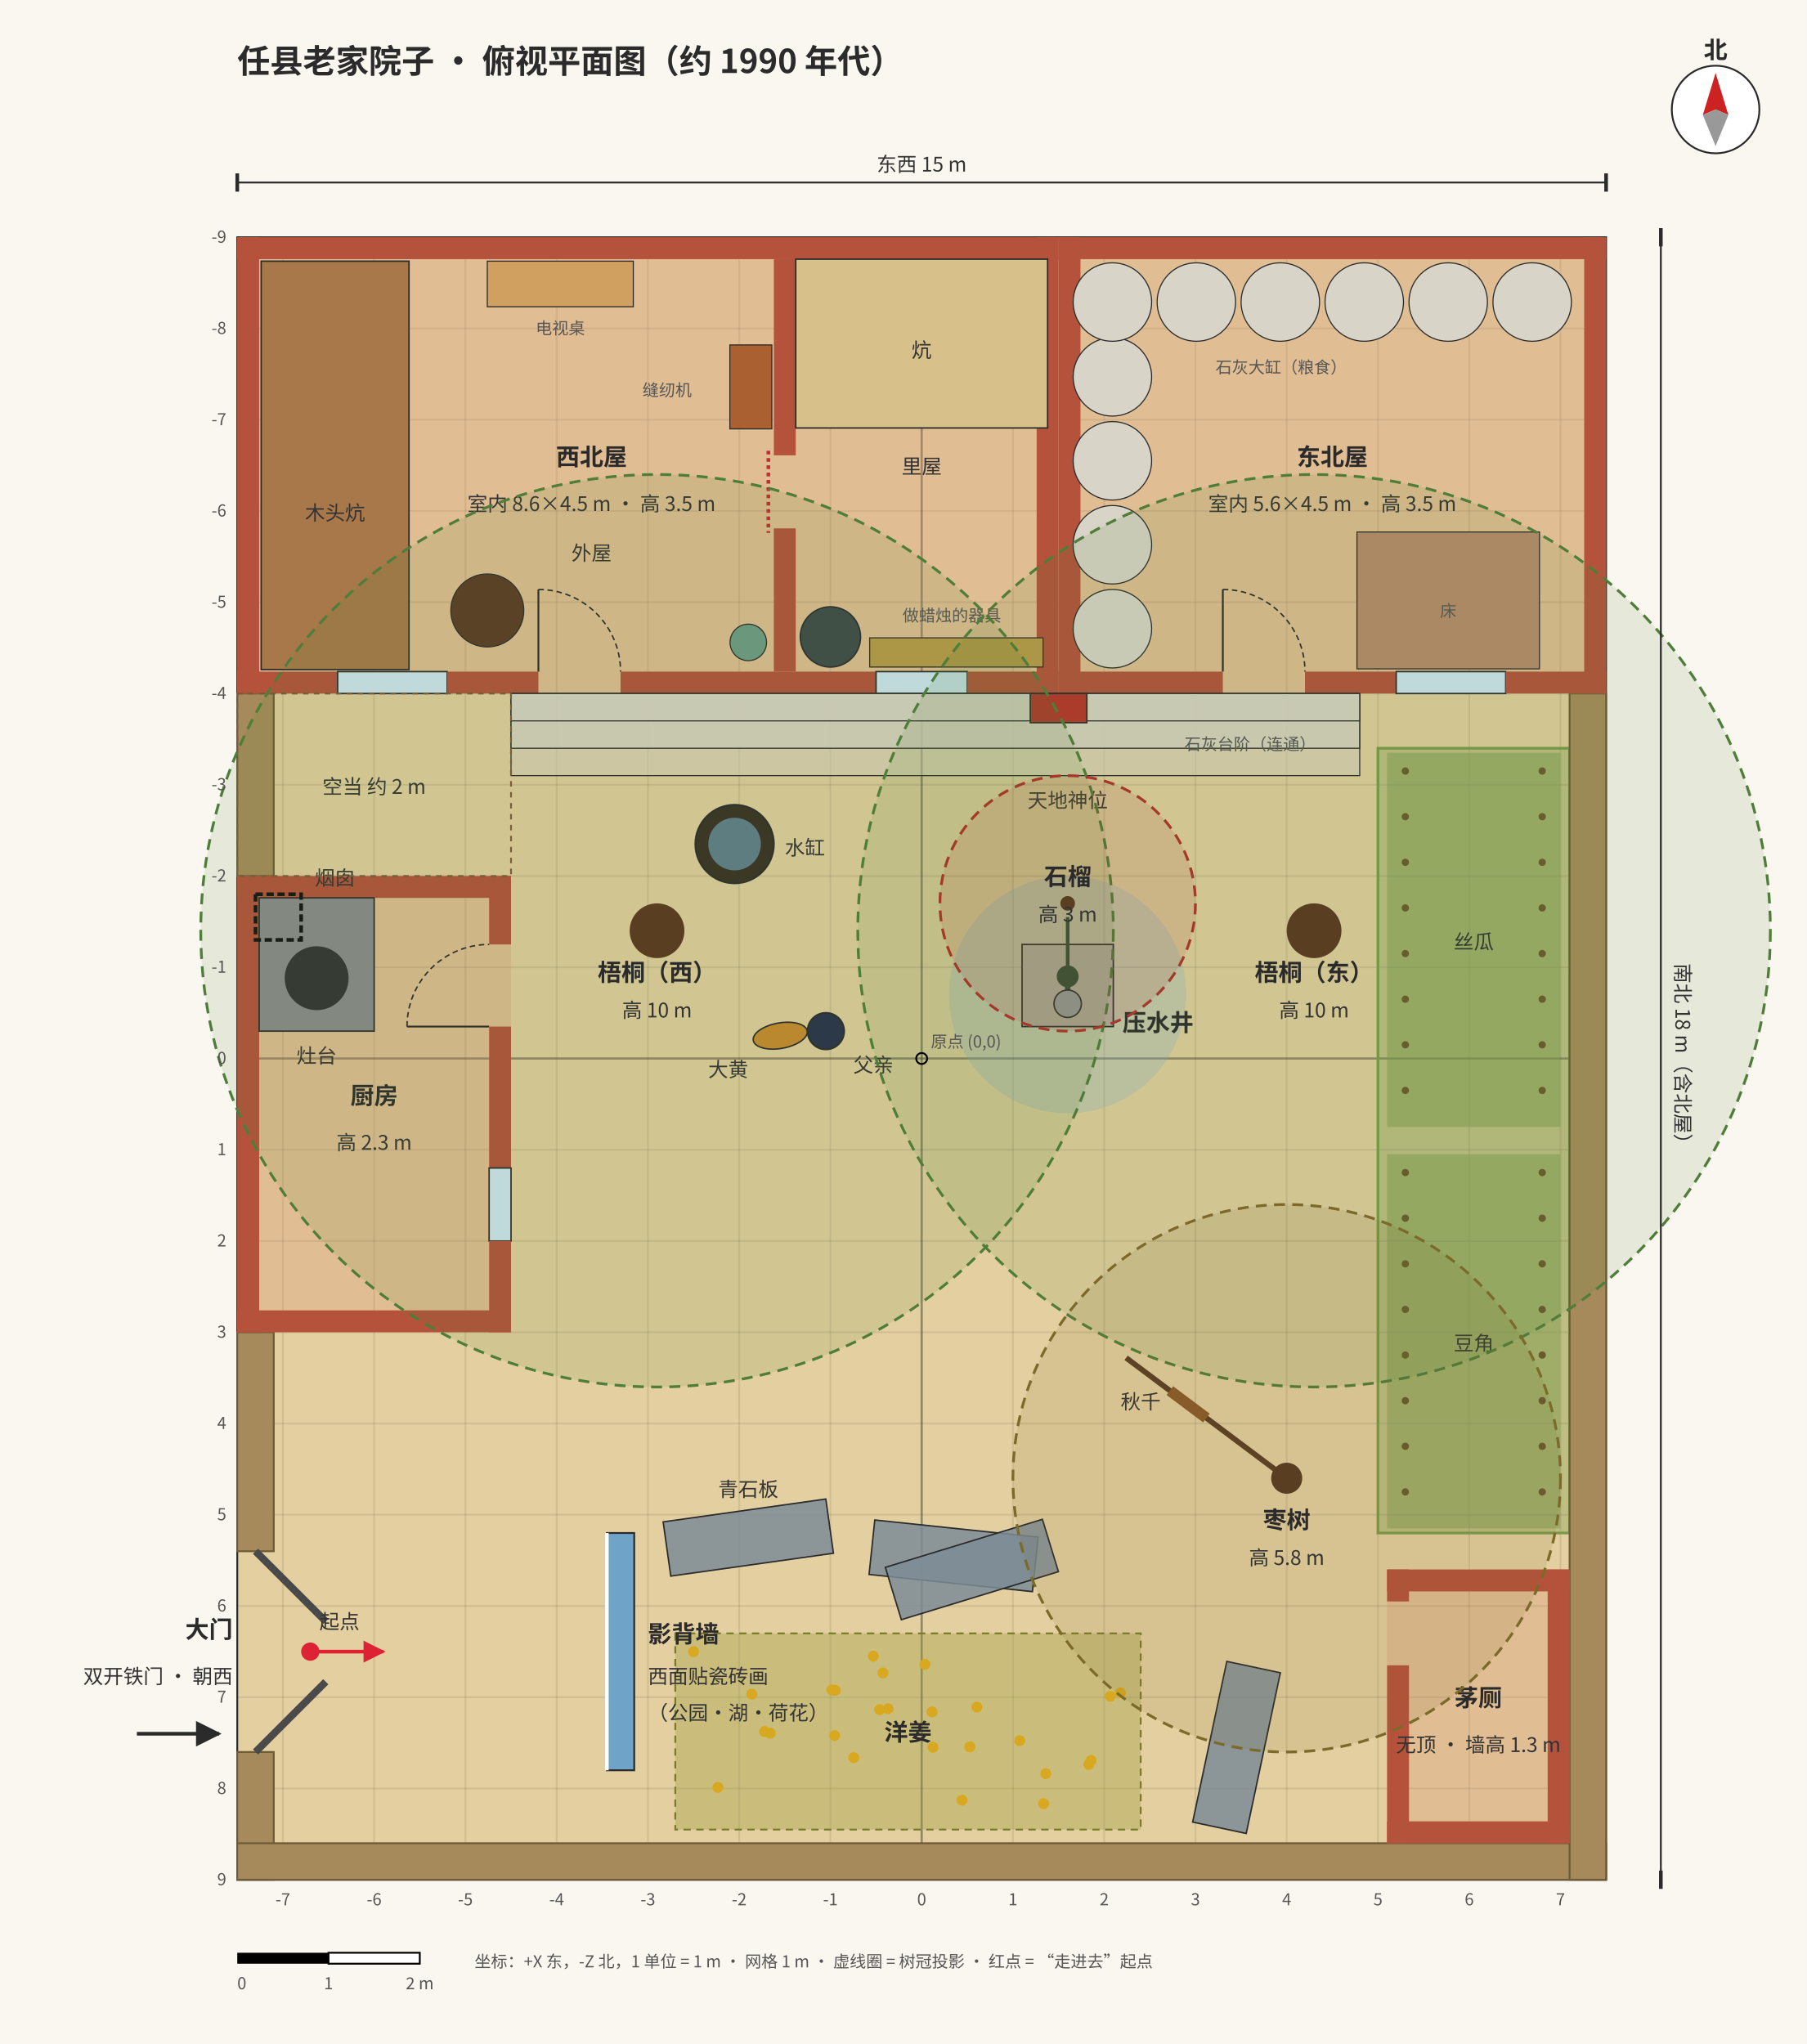
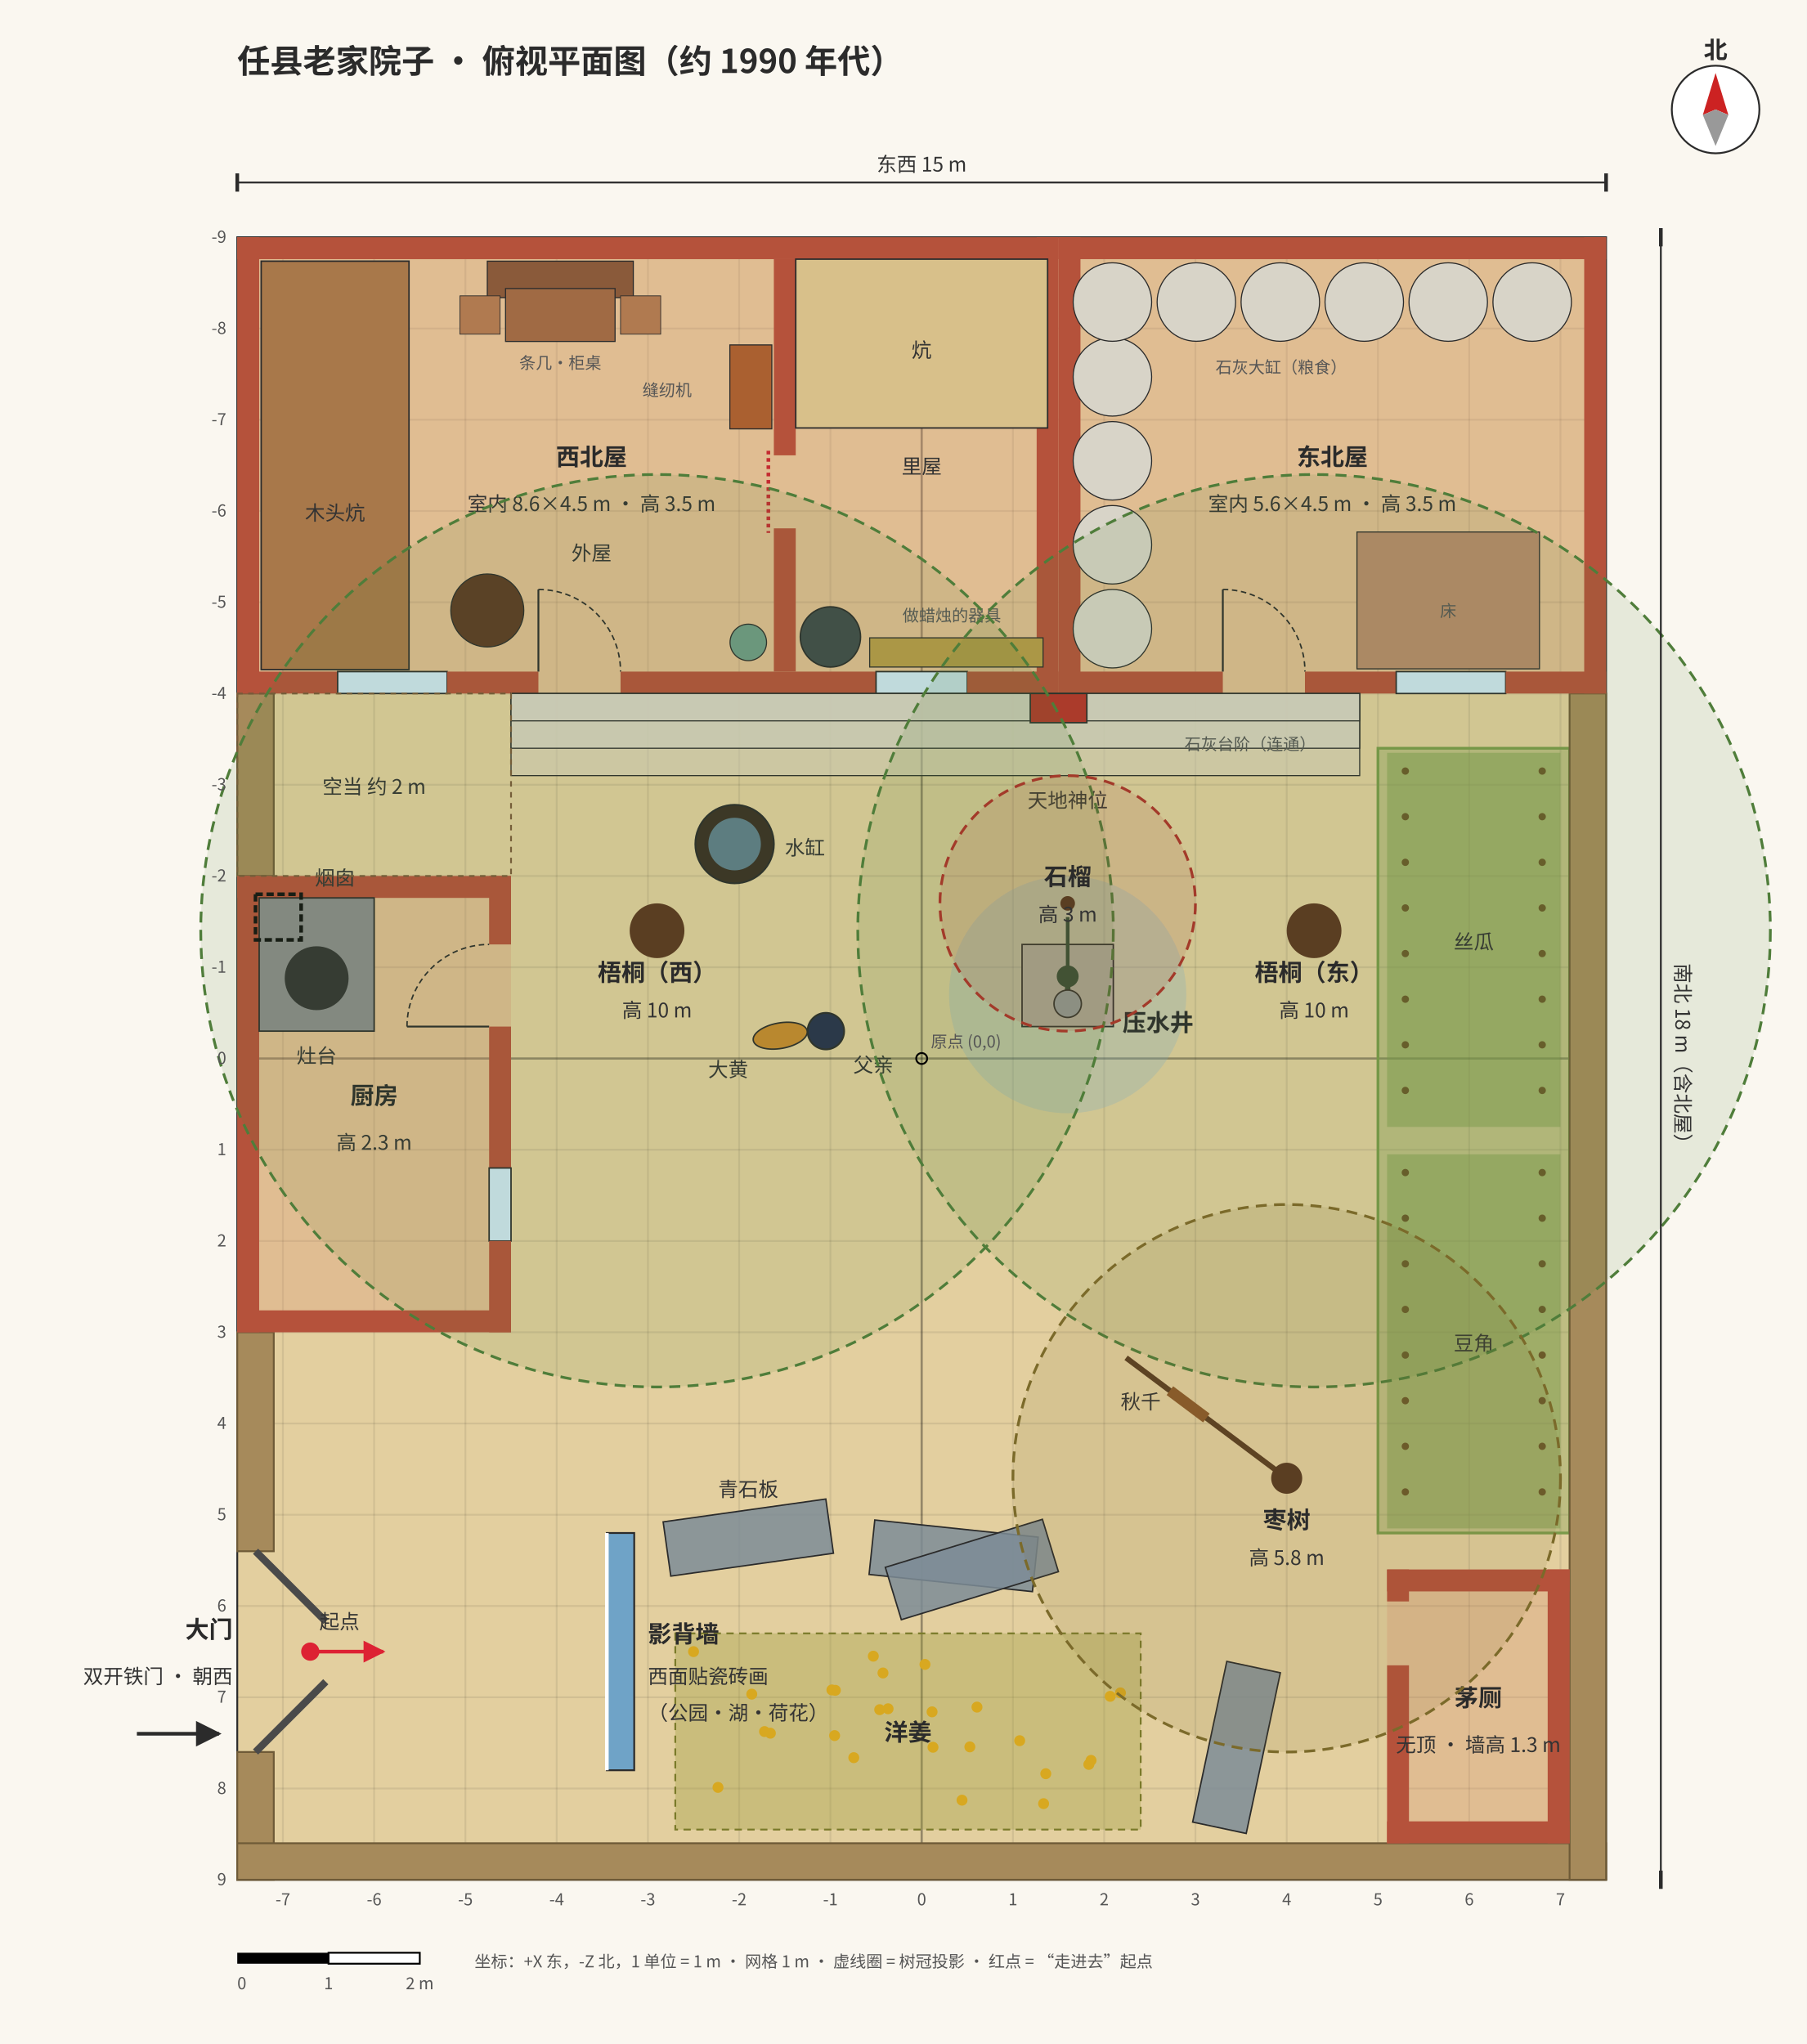
<svg xmlns="http://www.w3.org/2000/svg" width="990" height="1120" viewBox="0 0 990 1120" font-family="'Noto Sans CJK SC','PingFang SC','Microsoft YaHei',sans-serif">
  <defs>
    <marker id="arr" viewBox="0 0 10 10" refX="9" refY="5" markerWidth="7" markerHeight="7" orient="auto">
      <path d="M0,0 L10,5 L0,10 z" fill="#2b2b2b" />
    </marker>
    <marker id="arrR" viewBox="0 0 10 10" refX="9" refY="5" markerWidth="6" markerHeight="6" orient="auto">
      <path d="M0,0 L10,5 L0,10 z" fill="#d23" />
    </marker>
    <marker id="tick" viewBox="0 0 2 10" refX="1" refY="5" markerWidth="2" markerHeight="10">
      <rect width="2" height="10" fill="#2b2b2b" />
    </marker>
    <style>.b{font-size:13px;font-weight:600;fill:#2b2b2b}.s{font-size:11px;fill:#333}.xs{font-size:9px;fill:#555}</style>
  </defs>
  <rect width="100%" height="100%" fill="#faf7f0" />
  <text x="130" y="40" font-size="18" font-weight="700" fill="#2b2b2b">任县老家院子 · 俯视平面图（约 1990 年代）</text>
  <rect x="130" y="130" width="750" height="900" fill="#e3cf9f" stroke="#2b2b2b" stroke-width="1" />
  <line x1="155" y1="130" x2="155" y2="1030" stroke="#000" stroke-opacity="0.08" stroke-width="1" />
  <line x1="205" y1="130" x2="205" y2="1030" stroke="#000" stroke-opacity="0.08" stroke-width="1" />
  <line x1="255" y1="130" x2="255" y2="1030" stroke="#000" stroke-opacity="0.08" stroke-width="1" />
  <line x1="305" y1="130" x2="305" y2="1030" stroke="#000" stroke-opacity="0.08" stroke-width="1" />
  <line x1="355" y1="130" x2="355" y2="1030" stroke="#000" stroke-opacity="0.08" stroke-width="1" />
  <line x1="405" y1="130" x2="405" y2="1030" stroke="#000" stroke-opacity="0.08" stroke-width="1" />
  <line x1="455" y1="130" x2="455" y2="1030" stroke="#000" stroke-opacity="0.08" stroke-width="1" />
  <line x1="505" y1="130" x2="505" y2="1030" stroke="#000" stroke-opacity="0.35" stroke-width="1.2" />
  <line x1="555" y1="130" x2="555" y2="1030" stroke="#000" stroke-opacity="0.08" stroke-width="1" />
  <line x1="605" y1="130" x2="605" y2="1030" stroke="#000" stroke-opacity="0.08" stroke-width="1" />
  <line x1="655" y1="130" x2="655" y2="1030" stroke="#000" stroke-opacity="0.08" stroke-width="1" />
  <line x1="705" y1="130" x2="705" y2="1030" stroke="#000" stroke-opacity="0.08" stroke-width="1" />
  <line x1="755" y1="130" x2="755" y2="1030" stroke="#000" stroke-opacity="0.08" stroke-width="1" />
  <line x1="805" y1="130" x2="805" y2="1030" stroke="#000" stroke-opacity="0.08" stroke-width="1" />
  <line x1="855" y1="130" x2="855" y2="1030" stroke="#000" stroke-opacity="0.08" stroke-width="1" />
  <line x1="130" y1="130" x2="880" y2="130" stroke="#000" stroke-opacity="0.08" stroke-width="1" />
  <line x1="130" y1="180" x2="880" y2="180" stroke="#000" stroke-opacity="0.08" stroke-width="1" />
  <line x1="130" y1="230" x2="880" y2="230" stroke="#000" stroke-opacity="0.08" stroke-width="1" />
  <line x1="130" y1="280" x2="880" y2="280" stroke="#000" stroke-opacity="0.08" stroke-width="1" />
  <line x1="130" y1="330" x2="880" y2="330" stroke="#000" stroke-opacity="0.08" stroke-width="1" />
  <line x1="130" y1="380" x2="880" y2="380" stroke="#000" stroke-opacity="0.08" stroke-width="1" />
  <line x1="130" y1="430" x2="880" y2="430" stroke="#000" stroke-opacity="0.08" stroke-width="1" />
  <line x1="130" y1="480" x2="880" y2="480" stroke="#000" stroke-opacity="0.08" stroke-width="1" />
  <line x1="130" y1="530" x2="880" y2="530" stroke="#000" stroke-opacity="0.08" stroke-width="1" />
  <line x1="130" y1="580" x2="880" y2="580" stroke="#000" stroke-opacity="0.35" stroke-width="1.2" />
  <line x1="130" y1="630" x2="880" y2="630" stroke="#000" stroke-opacity="0.08" stroke-width="1" />
  <line x1="130" y1="680" x2="880" y2="680" stroke="#000" stroke-opacity="0.08" stroke-width="1" />
  <line x1="130" y1="730" x2="880" y2="730" stroke="#000" stroke-opacity="0.08" stroke-width="1" />
  <line x1="130" y1="780" x2="880" y2="780" stroke="#000" stroke-opacity="0.08" stroke-width="1" />
  <line x1="130" y1="830" x2="880" y2="830" stroke="#000" stroke-opacity="0.08" stroke-width="1" />
  <line x1="130" y1="880" x2="880" y2="880" stroke="#000" stroke-opacity="0.08" stroke-width="1" />
  <line x1="130" y1="930" x2="880" y2="930" stroke="#000" stroke-opacity="0.08" stroke-width="1" />
  <line x1="130" y1="980" x2="880" y2="980" stroke="#000" stroke-opacity="0.08" stroke-width="1" />
  <line x1="130" y1="1030" x2="880" y2="1030" stroke="#000" stroke-opacity="0.08" stroke-width="1" />
  <rect x="755" y="410" width="105" height="430" fill="#7a9a4a" fill-opacity="0.35" stroke="#7a9a4a" stroke-width="1.5" />
  <rect x="760" y="412.5" width="95" height="205" fill="#7a9a4a" fill-opacity="0.45" stroke="none" />
  <circle cx="770" cy="422.5" r="2" fill="#6b5a2a" />
  <circle cx="845" cy="422.5" r="2" fill="#6b5a2a" />
  <circle cx="770" cy="447.5" r="2" fill="#6b5a2a" />
  <circle cx="845" cy="447.5" r="2" fill="#6b5a2a" />
  <circle cx="770" cy="472.5" r="2" fill="#6b5a2a" />
  <circle cx="845" cy="472.5" r="2" fill="#6b5a2a" />
  <circle cx="770" cy="497.5" r="2" fill="#6b5a2a" />
  <circle cx="845" cy="497.5" r="2" fill="#6b5a2a" />
  <circle cx="770" cy="522.5" r="2" fill="#6b5a2a" />
  <circle cx="845" cy="522.5" r="2" fill="#6b5a2a" />
  <circle cx="770" cy="547.5" r="2" fill="#6b5a2a" />
  <circle cx="845" cy="547.5" r="2" fill="#6b5a2a" />
  <circle cx="770" cy="572.5" r="2" fill="#6b5a2a" />
  <circle cx="845" cy="572.5" r="2" fill="#6b5a2a" />
  <circle cx="770" cy="597.5" r="2" fill="#6b5a2a" />
  <circle cx="845" cy="597.5" r="2" fill="#6b5a2a" />
  <text x="807.5" y="520" class="s" text-anchor="middle">丝瓜</text>
  <rect x="760" y="632.5" width="95" height="205" fill="#7a9a4a" fill-opacity="0.45" stroke="none" />
  <circle cx="770" cy="642.5" r="2" fill="#6b5a2a" />
  <circle cx="845" cy="642.5" r="2" fill="#6b5a2a" />
  <circle cx="770" cy="667.5" r="2" fill="#6b5a2a" />
  <circle cx="845" cy="667.5" r="2" fill="#6b5a2a" />
  <circle cx="770" cy="692.5" r="2" fill="#6b5a2a" />
  <circle cx="845" cy="692.5" r="2" fill="#6b5a2a" />
  <circle cx="770" cy="717.5" r="2" fill="#6b5a2a" />
  <circle cx="845" cy="717.5" r="2" fill="#6b5a2a" />
  <circle cx="770" cy="742.5" r="2" fill="#6b5a2a" />
  <circle cx="845" cy="742.5" r="2" fill="#6b5a2a" />
  <circle cx="770" cy="767.5" r="2" fill="#6b5a2a" />
  <circle cx="845" cy="767.5" r="2" fill="#6b5a2a" />
  <circle cx="770" cy="792.5" r="2" fill="#6b5a2a" />
  <circle cx="845" cy="792.5" r="2" fill="#6b5a2a" />
  <circle cx="770" cy="817.5" r="2" fill="#6b5a2a" />
  <circle cx="845" cy="817.5" r="2" fill="#6b5a2a" />
  <text x="807.5" y="740" class="s" text-anchor="middle">豆角</text>
  <rect x="130" y="380" width="20" height="100" fill="#a68a5b" stroke="#6e5a37" stroke-width="1" />
  <rect x="130" y="730" width="20" height="120" fill="#a68a5b" stroke="#6e5a37" stroke-width="1" />
  <rect x="130" y="960" width="20" height="70" fill="#a68a5b" stroke="#6e5a37" stroke-width="1" />
  <rect x="130" y="1010" width="750" height="20" fill="#a68a5b" stroke="#6e5a37" stroke-width="1" />
  <rect x="860" y="380" width="20" height="650" fill="#a68a5b" stroke="#6e5a37" stroke-width="1" />
  <rect x="130" y="130" width="450" height="250" fill="#d98a6c" fill-opacity="0.25" stroke="none" />
  <rect x="130" y="130" width="450" height="12" fill="#b5523b" stroke="none" />
  <rect x="130" y="368" width="55" height="12" fill="#b5523b" stroke="none" />
  <rect x="185" y="368" width="60" height="12" fill="#cfe6f2" stroke="#2b2b2b" stroke-width="0.8" />
  <rect x="245" y="368" width="50" height="12" fill="#b5523b" stroke="none" />
  <line x1="295" y1="368" x2="295" y2="323" stroke="#2b2b2b" stroke-width="1" />
  <path d="M295,323 A45,45 0 0 1 340,368" fill="none" stroke="#2b2b2b" stroke-width="0.8" stroke-dasharray="3 2" />
  <rect x="340" y="368" width="140" height="12" fill="#b5523b" stroke="none" />
  <rect x="480" y="368" width="50" height="12" fill="#cfe6f2" stroke="#2b2b2b" stroke-width="0.8" />
  <rect x="530" y="368" width="50" height="12" fill="#b5523b" stroke="none" />
  <rect x="130" y="130" width="12" height="250" fill="#b5523b" stroke="none" />
  <rect x="568" y="130" width="12" height="250" fill="#b5523b" stroke="none" />
  <text x="324.1" y="255" class="b" text-anchor="middle">西北屋</text>
  <text x="324.1" y="280" class="s" text-anchor="middle">室内 8.6×4.5 m · 高 3.5 m</text>
  <rect x="580" y="130" width="300" height="250" fill="#d98a6c" fill-opacity="0.25" stroke="none" />
  <rect x="580" y="130" width="300" height="12" fill="#b5523b" stroke="none" />
  <rect x="580" y="368" width="90" height="12" fill="#b5523b" stroke="none" />
  <line x1="670" y1="368" x2="670" y2="323" stroke="#2b2b2b" stroke-width="1" />
  <path d="M670,323 A45,45 0 0 1 715,368" fill="none" stroke="#2b2b2b" stroke-width="0.8" stroke-dasharray="3 2" />
  <rect x="715" y="368" width="50" height="12" fill="#b5523b" stroke="none" />
  <rect x="765" y="368" width="60" height="12" fill="#cfe6f2" stroke="#2b2b2b" stroke-width="0.8" />
  <rect x="825" y="368" width="55" height="12" fill="#b5523b" stroke="none" />
  <rect x="580" y="130" width="12" height="250" fill="#b5523b" stroke="none" />
  <rect x="868" y="130" width="12" height="250" fill="#b5523b" stroke="none" />
  <text x="730" y="255" class="b" text-anchor="middle">东北屋</text>
  <text x="730" y="280" class="s" text-anchor="middle">室内 5.6×4.5 m · 高 3.5 m</text>
  <rect x="424" y="142" width="12" height="107.5" fill="#b5523b" stroke="none" />
  <rect x="424" y="289.5" width="12" height="78.5" fill="#b5523b" stroke="none" />
  <line x1="421" y1="247" x2="421" y2="292" stroke="#c42a30" stroke-width="2" stroke-dasharray="2 2" />
  <rect x="436" y="142" width="138" height="92.5" fill="#d8c08a" stroke="#2b2b2b" stroke-width="0.8" />
  <text x="505" y="195.8" class="s" text-anchor="middle">炕</text>
  <circle cx="455" cy="349" r="16.5" fill="#3f4a4a" stroke="#2b2b2b" stroke-width="0.8" />
  <rect x="476.5" y="349.5" width="95" height="16" fill="#b89a48" stroke="#2b2b2b" stroke-width="0.6" />
  <text x="521.5" y="340.5" class="xs" text-anchor="middle">做蜡烛的器具</text>
  <rect x="143.1" y="143.1" width="81" height="223.8" fill="#a8784a" stroke="#2b2b2b" stroke-width="0.8" />
  <text x="183.6" y="285" class="s" text-anchor="middle">木头炕</text>
-   <rect x="267" y="143.1" width="80" height="25" fill="#d0a060" stroke="#2b2b2b" stroke-width="0.6" />
-   <text x="307" y="183.1" class="xs" text-anchor="middle">电视桌</text>
+   <rect x="267" y="143.1" width="80" height="20" fill="#8a5a3a" stroke="#2b2b2b" stroke-width="0.6" />
+   <rect x="277" y="158.1" width="60" height="29" fill="#a06a44" stroke="#2b2b2b" stroke-width="0.6" />
+   <rect x="252" y="162.1" width="22" height="21" fill="#b07a50" stroke="#2b2b2b" stroke-width="0.4" />
+   <rect x="340" y="162.1" width="22" height="21" fill="#b07a50" stroke="#2b2b2b" stroke-width="0.4" />
+   <text x="307" y="202.1" class="xs" text-anchor="middle">条几·柜桌</text>
  <circle cx="267" cy="334.5" r="20" fill="#5c3a24" stroke="#2b2b2b" stroke-width="0.6" />
  <circle cx="410" cy="352" r="10" fill="#6f9a86" stroke="#2b2b2b" stroke-width="0.6" />
  <rect x="399.9" y="189" width="23" height="46" fill="#aa6030" stroke="#2b2b2b" stroke-width="0.6" />
  <text x="379" y="217" class="xs" text-anchor="end">缝纫机</text>
  <text x="324.1" y="307" class="s" text-anchor="middle">外屋</text>
  <text x="505" y="259.5" class="s" text-anchor="middle">里屋</text>
  <circle cx="609.5" cy="344.5" r="21.5" fill="#d8d4c8" stroke="#2b2b2b" stroke-width="0.6" />
  <circle cx="609.5" cy="298.5" r="21.5" fill="#d8d4c8" stroke="#2b2b2b" stroke-width="0.6" />
  <circle cx="609.5" cy="252.5" r="21.5" fill="#d8d4c8" stroke="#2b2b2b" stroke-width="0.6" />
  <circle cx="609.5" cy="206.5" r="21.5" fill="#d8d4c8" stroke="#2b2b2b" stroke-width="0.6" />
  <circle cx="609.5" cy="165.5" r="21.5" fill="#d8d4c8" stroke="#2b2b2b" stroke-width="0.6" />
  <circle cx="655.5" cy="165.5" r="21.5" fill="#d8d4c8" stroke="#2b2b2b" stroke-width="0.6" />
  <circle cx="701.5" cy="165.5" r="21.5" fill="#d8d4c8" stroke="#2b2b2b" stroke-width="0.6" />
  <circle cx="747.5" cy="165.5" r="21.5" fill="#d8d4c8" stroke="#2b2b2b" stroke-width="0.6" />
  <circle cx="793.5" cy="165.5" r="21.5" fill="#d8d4c8" stroke="#2b2b2b" stroke-width="0.6" />
  <circle cx="839.5" cy="165.5" r="21.5" fill="#d8d4c8" stroke="#2b2b2b" stroke-width="0.6" />
  <text x="666" y="204.5" class="xs">石灰大缸（粮食）</text>
  <rect x="743.5" y="291.5" width="100" height="75" fill="#b88a6a" stroke="#2b2b2b" stroke-width="0.6" />
  <text x="793.5" y="338" class="xs" text-anchor="middle">床</text>
  <rect x="130" y="480" width="150" height="250" fill="#d98a6c" fill-opacity="0.25" stroke="none" />
  <rect x="130" y="480" width="150" height="12" fill="#b5523b" stroke="none" />
  <rect x="130" y="718" width="150" height="12" fill="#b5523b" stroke="none" />
  <rect x="130" y="480" width="12" height="250" fill="#b5523b" stroke="none" />
  <rect x="268" y="480" width="12" height="37.5" fill="#b5523b" stroke="none" />
  <line x1="268" y1="562.5" x2="223" y2="562.5" stroke="#2b2b2b" stroke-width="1" />
  <path d="M223,562.5 A45,45 0 0 1 268,517.5" fill="none" stroke="#2b2b2b" stroke-width="0.8" stroke-dasharray="3 2" />
  <rect x="268" y="562.5" width="12" height="77.5" fill="#b5523b" stroke="none" />
  <rect x="268" y="640" width="12" height="40" fill="#cfe6f2" stroke="#2b2b2b" stroke-width="0.8" />
  <rect x="268" y="680" width="12" height="50" fill="#b5523b" stroke="none" />
  <text x="205" y="605" class="b" text-anchor="middle">厨房</text>
  <text x="205" y="630" class="s" text-anchor="middle">高 2.3 m</text>
  <rect x="142" y="492" width="63" height="73" fill="#8a8a8a" stroke="#2b2b2b" stroke-width="0.8" />
  <circle cx="173.5" cy="536" r="17.5" fill="#333" />
  <text x="173.5" y="582.5" class="s" text-anchor="middle">灶台</text>
  <rect x="140" y="490" width="25" height="25" fill="none" stroke="#111" stroke-width="2" stroke-dasharray="4 2" />
  <text x="172.5" y="485" class="s">烟囱</text>
  <rect x="280" y="380" width="465" height="45" fill="#d8d3c4" fill-opacity="0.5" stroke="#2b2b2b" stroke-width="0.6" />
  <rect x="280" y="380" width="465" height="30" fill="#d8d3c4" fill-opacity="0.7" stroke="#2b2b2b" stroke-width="0.6" />
  <rect x="280" y="380" width="465" height="15" fill="#d8d3c4" fill-opacity="0.9" stroke="#2b2b2b" stroke-width="0.6" />
  <text x="685" y="411" class="xs" text-anchor="middle">石灰台阶（连通）</text>
  <rect x="564.5" y="380" width="31" height="16" fill="#b8322a" stroke="#2b2b2b" stroke-width="0.8" />
  <text x="585" y="442.5" class="s" text-anchor="middle" fill="#b8322a">天地神位</text>
  <circle cx="402.5" cy="462.5" r="21.5" fill="#3a2e24" stroke="#2b2b2b" stroke-width="1" />
  <circle cx="402.5" cy="462.5" r="14.4" fill="#5f7d8a" />
  <text x="430" y="468.5" class="s">水缸</text>
  <rect x="370" y="895" width="255" height="107.5" fill="#9a9a3a" fill-opacity="0.35" stroke="#7a7a2a" stroke-width="1" stroke-dasharray="4 3" />
  <circle cx="380" cy="905" r="3" fill="#d8a820" />
  <circle cx="596.6" cy="966.8" r="3" fill="#d8a820" />
  <circle cx="393.4" cy="979.4" r="3" fill="#d8a820" />
  <circle cx="511.2" cy="957.4" r="3" fill="#d8a820" />
  <circle cx="467.8" cy="963.1" r="3" fill="#d8a820" />
  <circle cx="486.6" cy="936.3" r="3" fill="#d8a820" />
  <circle cx="527.1" cy="986.4" r="3" fill="#d8a820" />
  <circle cx="418.9" cy="948.8" r="3" fill="#d8a820" />
  <circle cx="457.3" cy="951" r="3" fill="#d8a820" />
  <circle cx="506.8" cy="912" r="3" fill="#d8a820" />
  <circle cx="608.3" cy="929.5" r="3" fill="#d8a820" />
  <circle cx="573" cy="971.9" r="3" fill="#d8a820" />
  <circle cx="422.1" cy="949.7" r="3" fill="#d8a820" />
  <circle cx="613.9" cy="927.6" r="3" fill="#d8a820" />
  <circle cx="571.8" cy="988.3" r="3" fill="#d8a820" />
  <circle cx="483.8" cy="916.7" r="3" fill="#d8a820" />
  <circle cx="597.8" cy="964.6" r="3" fill="#d8a820" />
  <circle cx="482" cy="936.8" r="3" fill="#d8a820" />
  <circle cx="531.4" cy="957.2" r="3" fill="#d8a820" />
  <circle cx="455.8" cy="926" r="3" fill="#d8a820" />
  <circle cx="558.7" cy="953.8" r="3" fill="#d8a820" />
  <circle cx="510.7" cy="938" r="3" fill="#d8a820" />
  <circle cx="535.3" cy="935.4" r="3" fill="#d8a820" />
  <circle cx="478.5" cy="907.5" r="3" fill="#d8a820" />
  <circle cx="411.9" cy="928.3" r="3" fill="#d8a820" />
  <circle cx="457.7" cy="926.2" r="3" fill="#d8a820" />
  <text x="497.5" y="953.8" class="b" text-anchor="middle">洋姜</text>
  <rect x="365" y="827.5" width="90" height="30" fill="#7d8c96" fill-opacity="0.85" stroke="#2b2b2b" stroke-width="0.8" transform="rotate(-8 410 842.5)" />
  <rect x="477.5" y="837.5" width="90" height="30" fill="#7d8c96" fill-opacity="0.85" stroke="#2b2b2b" stroke-width="0.8" transform="rotate(6 522.5 852.5)" />
  <rect x="487.5" y="845" width="90" height="30" fill="#7d8c96" fill-opacity="0.85" stroke="#2b2b2b" stroke-width="0.8" transform="rotate(-17 532.5 860)" />
  <rect x="632.5" y="942.5" width="90" height="30" fill="#7d8c96" fill-opacity="0.85" stroke="#2b2b2b" stroke-width="0.8" transform="rotate(-78 677.5 957.5)" />
  <text x="410" y="820" class="s" text-anchor="middle">青石板</text>
  <line x1="705" y1="810" x2="617" y2="744" stroke="#5a3e22" stroke-width="3" />
  <line x1="661" y1="777" x2="641" y2="762" stroke="#8a5a2a" stroke-width="6" />
  <text x="636" y="772" class="s" text-anchor="end">秋千</text>
  <circle cx="452.5" cy="565" r="10" fill="#26304c" stroke="#2b2b2b" stroke-width="1" />
  <ellipse cx="427.5" cy="567.5" rx="15" ry="7" fill="#c8892f" stroke="#2b2b2b" stroke-width="0.8" transform="rotate(-10 427.5 567.5)" />
  <text x="467.5" y="587.5" class="s">父亲</text>
  <text x="410" y="590" class="s" text-anchor="end">大黄</text>
  <rect x="130" y="380" width="150" height="100" fill="none" stroke="#7a5a3a" stroke-width="1" stroke-dasharray="3 3" />
  <text x="205" y="435" class="s" text-anchor="middle">空当 约 2 m</text>
  <rect x="760" y="860" width="100" height="150" fill="#d98a6c" fill-opacity="0.25" stroke="none" />
  <rect x="760" y="860" width="100" height="12" fill="#b5523b" stroke="none" />
  <rect x="760" y="998" width="100" height="12" fill="#b5523b" stroke="none" />
  <rect x="760" y="860" width="12" height="17.5" fill="#b5523b" stroke="none" />
  <rect x="760" y="912.5" width="12" height="97.5" fill="#b5523b" stroke="none" />
  <rect x="848" y="860" width="12" height="150" fill="#b5523b" stroke="none" />
  <text x="810" y="935" class="b" text-anchor="middle">茅厕</text>
  <text x="810" y="960" class="s" text-anchor="middle">无顶 · 墙高 1.3 m</text>
  <line x1="140" y1="850" x2="178.5" y2="888.5" stroke="#4a4a4a" stroke-width="4" />
  <line x1="140" y1="960" x2="178.5" y2="921.5" stroke="#4a4a4a" stroke-width="4" />
  <text x="127.5" y="897.5" class="b" text-anchor="end">大门</text>
  <text x="127.5" y="922.5" class="s" text-anchor="end">双开铁门 · 朝西</text>
  <path d="M75,950 L120,950" stroke="#2b2b2b" stroke-width="2" marker-end="url(#arr)" />
  <rect x="332.5" y="840" width="15" height="130" fill="#6fa3c7" stroke="#2b2b2b" stroke-width="1" />
  <line x1="332.5" y1="840" x2="332.5" y2="970" stroke="#fff" stroke-width="2" />
  <text x="355" y="900" class="b">影背墙</text>
  <text x="355" y="922.5" class="s">西面贴瓷砖画</text>
  <text x="355" y="942.5" class="s">（公园·湖·荷花）</text>
  <circle cx="585" cy="545" r="65" fill="#7fb2d6" fill-opacity="0.25" />
  <rect x="560" y="517.5" width="50" height="45" fill="#b9b4a8" stroke="#2b2b2b" stroke-width="0.8" />
  <circle cx="585" cy="535" r="6" fill="#2f4a35" />
  <line x1="585" y1="535" x2="585" y2="552.5" stroke="#2f4a35" stroke-width="3" />
  <line x1="585" y1="535" x2="585" y2="502.5" stroke="#2f4a35" stroke-width="2" />
  <circle cx="585" cy="550" r="7.5" fill="#9aa3a8" stroke="#2b2b2b" stroke-width="0.8" />
  <text x="615" y="565" class="b">压水井</text>
  <circle cx="360" cy="510" r="250" fill="#4f7d3a" fill-opacity="0.12" stroke="#4f7d3a" stroke-width="1.5" stroke-dasharray="6 4" />
  <circle cx="360" cy="510" r="15" fill="#5a3e22" />
  <text x="360" y="537.5" class="b" text-anchor="middle" fill="#4f7d3a">梧桐（西）</text>
  <text x="360" y="557.5" class="s" text-anchor="middle">高 10 m</text>
  <circle cx="720" cy="510" r="250" fill="#4f7d3a" fill-opacity="0.12" stroke="#4f7d3a" stroke-width="1.5" stroke-dasharray="6 4" />
  <circle cx="720" cy="510" r="15" fill="#5a3e22" />
  <text x="720" y="537.5" class="b" text-anchor="middle" fill="#4f7d3a">梧桐（东）</text>
  <text x="720" y="557.5" class="s" text-anchor="middle">高 10 m</text>
  <circle cx="585" cy="495" r="70" fill="#a33a2a" fill-opacity="0.12" stroke="#a33a2a" stroke-width="1.5" stroke-dasharray="6 4" />
  <circle cx="585" cy="495" r="4" fill="#5a3e22" />
  <text x="585" y="485" class="b" text-anchor="middle" fill="#a33a2a">石榴</text>
  <text x="585" y="505" class="s" text-anchor="middle">高 3 m</text>
  <circle cx="705" cy="810" r="150" fill="#7b6a2a" fill-opacity="0.12" stroke="#7b6a2a" stroke-width="1.5" stroke-dasharray="6 4" />
  <circle cx="705" cy="810" r="8.5" fill="#5a3e22" />
  <text x="705" y="837.5" class="b" text-anchor="middle" fill="#7b6a2a">枣树</text>
  <text x="705" y="857.5" class="s" text-anchor="middle">高 5.8 m</text>
  <circle cx="170" cy="905" r="5" fill="#d23" />
  <path d="M170,905 L210,905" stroke="#d23" stroke-width="2" marker-end="url(#arrR)" />
  <text x="175" y="892.5" class="s" fill="#d23">起点</text>
  <circle cx="505" cy="580" r="3" fill="none" stroke="#000" />
  <text x="510" y="574" class="xs">原点 (0,0)</text>
  <line x1="130" y1="100" x2="880" y2="100" stroke="#2b2b2b" marker-start="url(#tick)" marker-end="url(#tick)" />
  <text x="505" y="94" class="s" text-anchor="middle">东西 15 m</text>
  <line x1="910" y1="130" x2="910" y2="1030" stroke="#2b2b2b" marker-start="url(#tick)" marker-end="url(#tick)" />
  <text x="918" y="580" class="s" transform="rotate(90 918 580)" text-anchor="middle">南北 18 m（含北屋）</text>
  <text x="155" y="1044" class="xs" text-anchor="middle">-7</text>
  <text x="205" y="1044" class="xs" text-anchor="middle">-6</text>
  <text x="255" y="1044" class="xs" text-anchor="middle">-5</text>
  <text x="305" y="1044" class="xs" text-anchor="middle">-4</text>
  <text x="355" y="1044" class="xs" text-anchor="middle">-3</text>
  <text x="405" y="1044" class="xs" text-anchor="middle">-2</text>
  <text x="455" y="1044" class="xs" text-anchor="middle">-1</text>
  <text x="505" y="1044" class="xs" text-anchor="middle">0</text>
  <text x="555" y="1044" class="xs" text-anchor="middle">1</text>
  <text x="605" y="1044" class="xs" text-anchor="middle">2</text>
  <text x="655" y="1044" class="xs" text-anchor="middle">3</text>
  <text x="705" y="1044" class="xs" text-anchor="middle">4</text>
  <text x="755" y="1044" class="xs" text-anchor="middle">5</text>
  <text x="805" y="1044" class="xs" text-anchor="middle">6</text>
  <text x="855" y="1044" class="xs" text-anchor="middle">7</text>
  <text x="124" y="133" class="xs" text-anchor="end">-9</text>
  <text x="124" y="183" class="xs" text-anchor="end">-8</text>
  <text x="124" y="233" class="xs" text-anchor="end">-7</text>
  <text x="124" y="283" class="xs" text-anchor="end">-6</text>
  <text x="124" y="333" class="xs" text-anchor="end">-5</text>
  <text x="124" y="383" class="xs" text-anchor="end">-4</text>
  <text x="124" y="433" class="xs" text-anchor="end">-3</text>
  <text x="124" y="483" class="xs" text-anchor="end">-2</text>
  <text x="124" y="533" class="xs" text-anchor="end">-1</text>
  <text x="124" y="583" class="xs" text-anchor="end">0</text>
  <text x="124" y="633" class="xs" text-anchor="end">1</text>
  <text x="124" y="683" class="xs" text-anchor="end">2</text>
  <text x="124" y="733" class="xs" text-anchor="end">3</text>
  <text x="124" y="783" class="xs" text-anchor="end">4</text>
  <text x="124" y="833" class="xs" text-anchor="end">5</text>
  <text x="124" y="883" class="xs" text-anchor="end">6</text>
  <text x="124" y="933" class="xs" text-anchor="end">7</text>
  <text x="124" y="983" class="xs" text-anchor="end">8</text>
  <text x="124" y="1033" class="xs" text-anchor="end">9</text>
  <g transform="translate(940,60)">
    <circle r="24" fill="#fff" stroke="#2b2b2b" />
    <path d="M0,-20 L7,3 L0,0 L-7,3 Z" fill="#c22" />
    <path d="M0,20 L7,3 L0,0 L-7,3 Z" fill="#999" />
    <text y="-28" text-anchor="middle" class="b">北</text>
  </g>
  <g transform="translate(130,1070)">
    <rect width="50" height="6" fill="#000" />
    <rect x="50" width="50" height="6" fill="#fff" stroke="#000" />
    <text y="20" class="xs">0</text>
    <text x="50" y="20" class="xs" text-anchor="middle">1</text>
    <text x="100" y="20" class="xs" text-anchor="middle">2 m</text>
    <text x="130" y="8" class="xs">坐标：+X 东，-Z 北，1 单位 = 1 m · 网格 1 m · 虚线圈 = 树冠投影 · 红点 = “走进去”起点</text>
  </g>
</svg>
